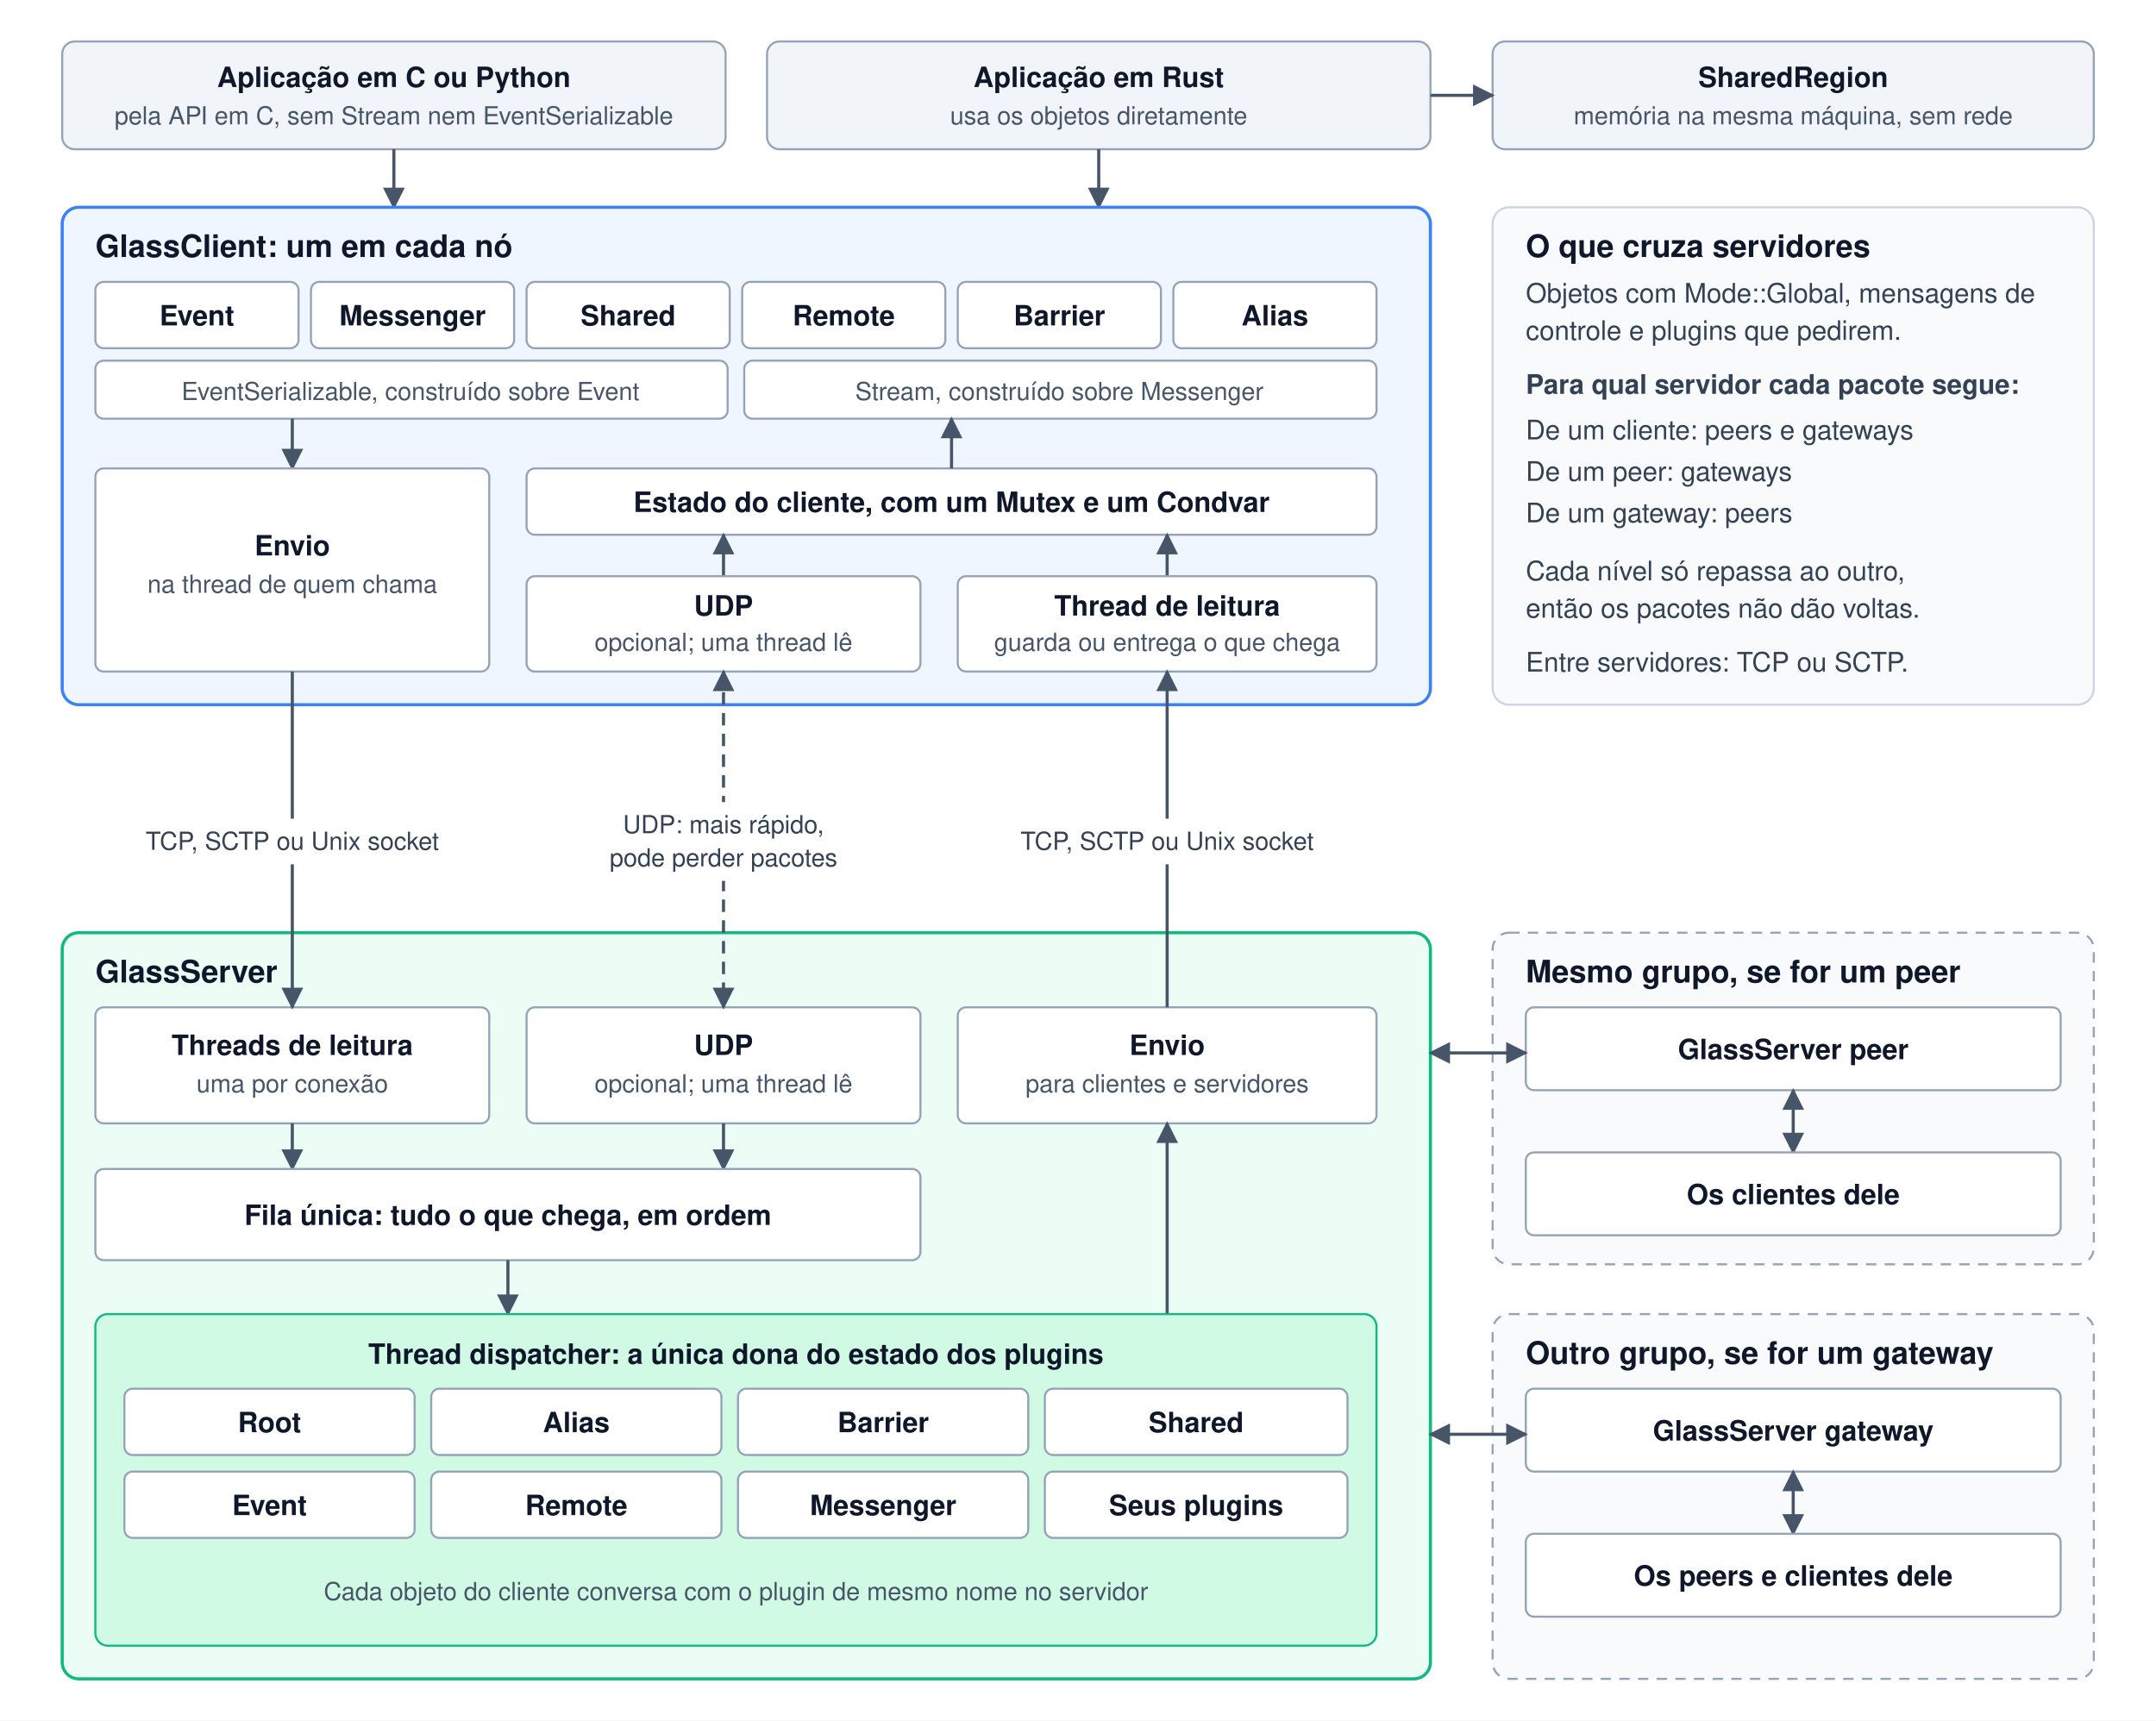
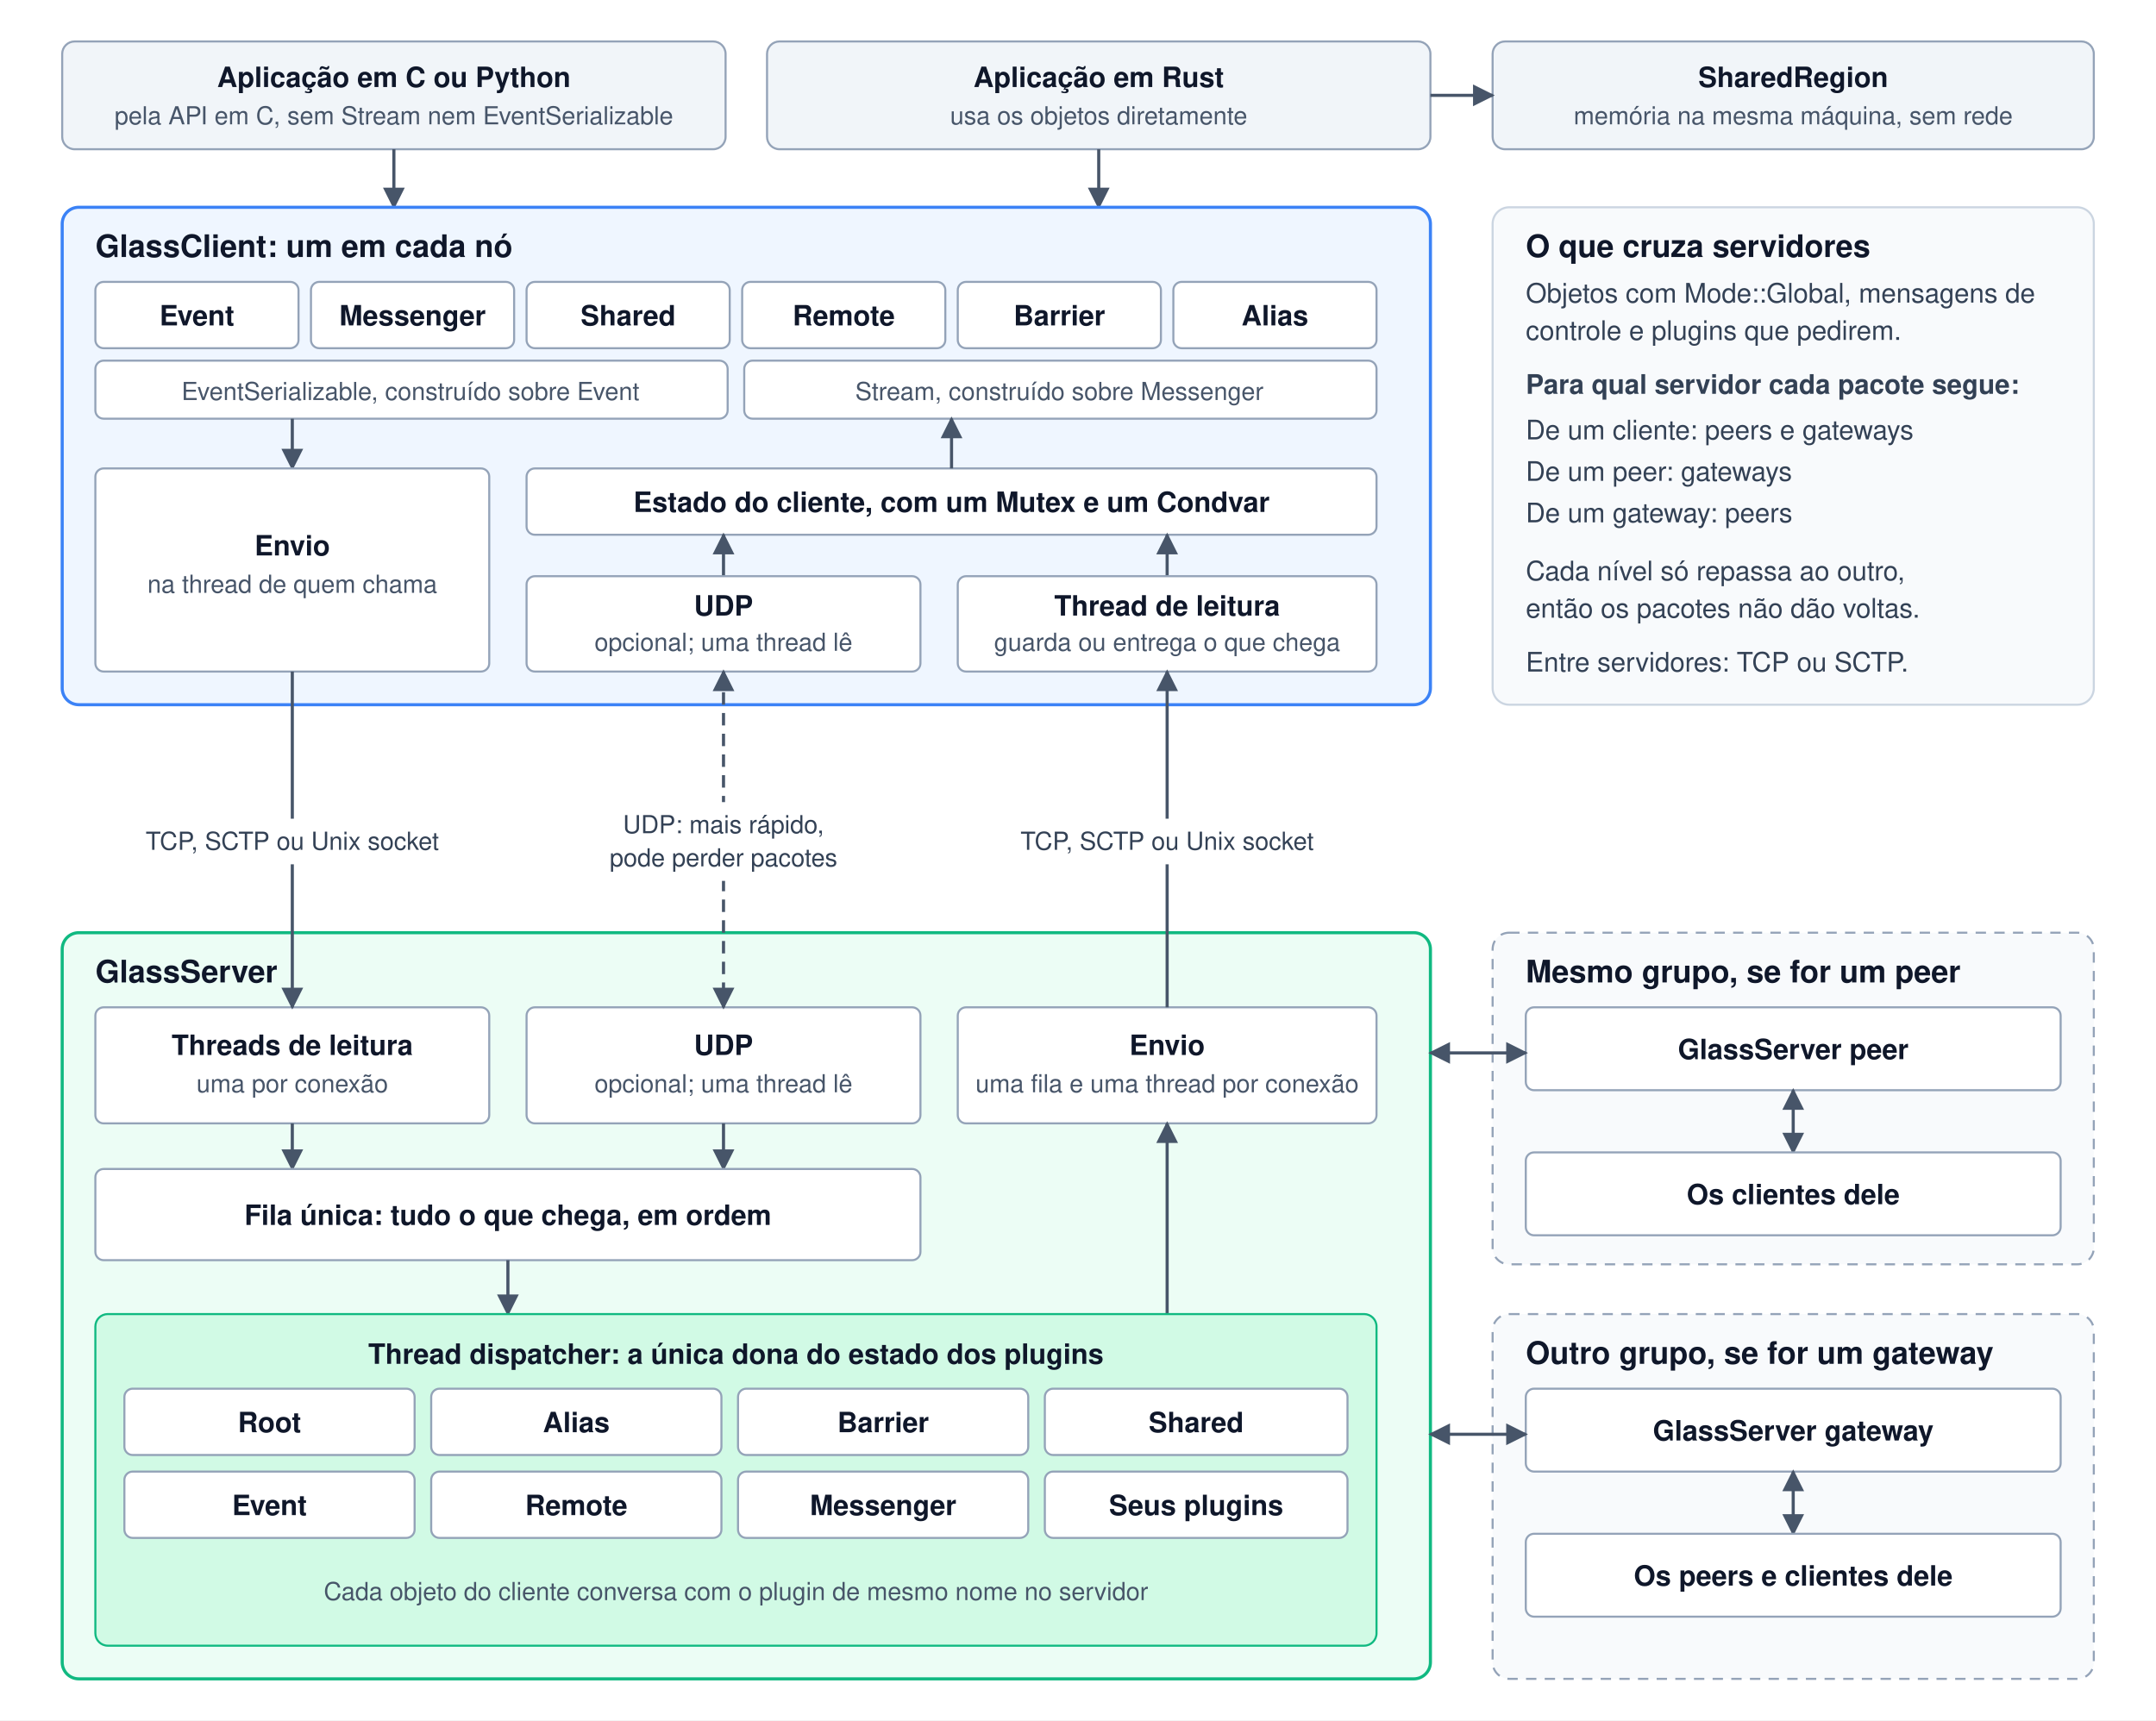
<svg xmlns="http://www.w3.org/2000/svg" viewBox="0 0 1040 830" width="1040" height="830" role="img" aria-labelledby="title desc" font-family="Segoe UI, Helvetica, Arial, sans-serif">
  <defs>
    <marker id="arrow" viewBox="0 0 10 10" refX="9" refY="5" markerWidth="7" markerHeight="7" orient="auto-start-reverse">
      <path d="M0 0 L10 5 L0 10 z" fill="#475569" />
    </marker>
    <style>
      .title { font-size: 15px; font-weight: 600; fill: #0f172a; }
      .name { font-size: 13.5px; font-weight: 600; fill: #0f172a; text-anchor: middle; }
      .sub { font-size: 12px; fill: #475569; text-anchor: middle; }
      .note { font-size: 13px; fill: #334155; }
      .label { font-size: 12px; fill: #334155; text-anchor: middle; }
      .box { fill: #ffffff; stroke: #94a3b8; stroke-width: 1; }
      .app { fill: #f1f5f9; stroke: #94a3b8; stroke-width: 1; }
      .client { fill: #eff6ff; stroke: #3b82f6; stroke-width: 1.5; }
      .server { fill: #ecfdf5; stroke: #10b981; stroke-width: 1.5; }
      .dispatcher { fill: #d1fae5; stroke: #10b981; stroke-width: 1; }
      .other { fill: #f8fafc; stroke: #94a3b8; stroke-width: 1; stroke-dasharray: 5 4; }
      .line { fill: none; stroke: #475569; stroke-width: 1.5; }
      .dashed { stroke-dasharray: 6 4; }
    </style>
  </defs>
  <rect width="1040" height="830" fill="#ffffff" />
  <rect class="app" x="30" y="20" width="320" height="52" rx="6" />
  <text class="name" x="190" y="42">Aplicação em C ou Python</text>
  <text class="sub" x="190" y="60">pela API em C, sem Stream nem EventSerializable</text>
  <rect class="app" x="370" y="20" width="320" height="52" rx="6" />
  <text class="name" x="530" y="42">Aplicação em Rust</text>
  <text class="sub" x="530" y="60">usa os objetos diretamente</text>
  <path class="line" marker-end="url(#arrow)" d="M190 72 V100" />
  <path class="line" marker-end="url(#arrow)" d="M530 72 V100" />
  <rect class="app" x="720" y="20" width="290" height="52" rx="6" />
  <text class="name" x="865" y="42">SharedRegion</text>
  <text class="sub" x="865" y="60">memória na mesma máquina, sem rede</text>
  <path class="line" marker-end="url(#arrow)" d="M690 46 H720" />
  <rect class="client" x="30" y="100" width="660" height="240" rx="8" />
  <text class="title" x="46" y="124">GlassClient: um em cada nó</text>
  <g>
    <rect class="box" x="46" y="136" width="98" height="32" rx="4" />
    <text class="name" x="95" y="157">Event</text>
    <rect class="box" x="150" y="136" width="98" height="32" rx="4" />
    <text class="name" x="199" y="157">Messenger</text>
    <rect class="box" x="254" y="136" width="98" height="32" rx="4" />
    <text class="name" x="303" y="157">Shared</text>
    <rect class="box" x="358" y="136" width="98" height="32" rx="4" />
    <text class="name" x="407" y="157">Remote</text>
    <rect class="box" x="462" y="136" width="98" height="32" rx="4" />
    <text class="name" x="511" y="157">Barrier</text>
    <rect class="box" x="566" y="136" width="98" height="32" rx="4" />
    <text class="name" x="615" y="157">Alias</text>
    <rect class="box" x="46" y="174" width="305" height="28" rx="4" />
    <text class="sub" x="198" y="193">EventSerializable, construído sobre Event</text>
    <rect class="box" x="359" y="174" width="305" height="28" rx="4" />
    <text class="sub" x="511" y="193">Stream, construído sobre Messenger</text>
  </g>
  <rect class="box" x="254" y="226" width="410" height="32" rx="4" />
  <text class="name" x="459" y="247">Estado do cliente, com um Mutex e um Condvar</text>
  <path class="line" marker-end="url(#arrow)" d="M141 202 V226" />
  <path class="line" marker-end="url(#arrow)" d="M459 226 V202" />
  <path class="line" marker-end="url(#arrow)" d="M349 278 V258" />
  <path class="line" marker-end="url(#arrow)" d="M563 278 V258" />
  <rect class="box" x="46" y="226" width="190" height="98" rx="4" />
  <text class="name" x="141" y="268">Envio</text>
  <text class="sub" x="141" y="286">na thread de quem chama</text>
  <rect class="box" x="254" y="278" width="190" height="46" rx="4" />
  <text class="name" x="349" y="297">UDP</text>
  <text class="sub" x="349" y="314">opcional; uma thread lê</text>
  <rect class="box" x="462" y="278" width="202" height="46" rx="4" />
  <text class="name" x="563" y="297">Thread de leitura</text>
  <text class="sub" x="563" y="314">guarda ou entrega o que chega</text>
  <rect class="server" x="30" y="450" width="660" height="360" rx="8" />
  <text class="title" x="46" y="474">GlassServer</text>
  <rect class="box" x="46" y="486" width="190" height="56" rx="4" />
  <text class="name" x="141" y="509">Threads de leitura</text>
  <text class="sub" x="141" y="527">uma por conexão</text>
  <rect class="box" x="254" y="486" width="190" height="56" rx="4" />
  <text class="name" x="349" y="509">UDP</text>
  <text class="sub" x="349" y="527">opcional; uma thread lê</text>
  <rect class="box" x="462" y="486" width="202" height="56" rx="4" />
  <text class="name" x="563" y="509">Envio</text>
-   <text class="sub" x="563" y="527">para clientes e servidores</text>
+   <text class="sub" x="563" y="527">uma fila e uma thread por conexão</text>
  <path class="line" marker-end="url(#arrow)" d="M141 542 V564" />
  <path class="line" marker-end="url(#arrow)" d="M349 542 V564" />
  <rect class="box" x="46" y="564" width="398" height="44" rx="4" />
  <text class="name" x="245" y="591">Fila única: tudo o que chega, em ordem</text>
  <path class="line" marker-end="url(#arrow)" d="M245 608 V634" />
  <path class="line" marker-end="url(#arrow)" d="M563 634 V542" />
  <rect class="dispatcher" x="46" y="634" width="618" height="160" rx="6" />
  <text class="name" x="355" y="658">Thread dispatcher: a única dona do estado dos plugins</text>
  <g>
    <rect class="box" x="60" y="670" width="140" height="32" rx="4" />
    <text class="name" x="130" y="691">Root</text>
    <rect class="box" x="208" y="670" width="140" height="32" rx="4" />
    <text class="name" x="278" y="691">Alias</text>
    <rect class="box" x="356" y="670" width="140" height="32" rx="4" />
    <text class="name" x="426" y="691">Barrier</text>
    <rect class="box" x="504" y="670" width="146" height="32" rx="4" />
    <text class="name" x="577" y="691">Shared</text>
    <rect class="box" x="60" y="710" width="140" height="32" rx="4" />
    <text class="name" x="130" y="731">Event</text>
    <rect class="box" x="208" y="710" width="140" height="32" rx="4" />
    <text class="name" x="278" y="731">Remote</text>
    <rect class="box" x="356" y="710" width="140" height="32" rx="4" />
    <text class="name" x="426" y="731">Messenger</text>
    <rect class="box" x="504" y="710" width="146" height="32" rx="4" />
    <text class="name" x="577" y="731">Seus plugins</text>
  </g>
  <text class="sub" x="355" y="772">Cada objeto do cliente conversa com o plugin de mesmo nome no servidor</text>
  <path class="line" marker-end="url(#arrow)" d="M141 324 V486" />
  <path class="line dashed" marker-start="url(#arrow)" marker-end="url(#arrow)" d="M349 324 V486" />
  <path class="line" marker-end="url(#arrow)" d="M563 486 V324" />
  <rect x="56" y="395" width="170" height="22" fill="#ffffff" />
  <text class="label" x="141" y="410">TCP, SCTP ou Unix socket</text>
  <rect x="274" y="387" width="150" height="38" fill="#ffffff" />
  <text class="label" x="349" y="402">UDP: mais rápido,</text>
  <text class="label" x="349" y="418">pode perder pacotes</text>
  <rect x="478" y="395" width="170" height="22" fill="#ffffff" />
  <text class="label" x="563" y="410">TCP, SCTP ou Unix socket</text>
  <rect x="720" y="100" width="290" height="240" rx="8" fill="#f8fafc" stroke="#cbd5e1" />
  <text class="title" x="736" y="124">O que cruza servidores</text>
  <text class="note" x="736" y="146">Objetos com Mode::Global, mensagens de</text>
  <text class="note" x="736" y="164">controle e plugins que pedirem.</text>
  <text class="note" x="736" y="190" font-weight="600">Para qual servidor cada pacote segue:</text>
  <text class="note" x="736" y="212">De um cliente: peers e gateways</text>
  <text class="note" x="736" y="232">De um peer: gateways</text>
  <text class="note" x="736" y="252">De um gateway: peers</text>
  <text class="note" x="736" y="280">Cada nível só repassa ao outro,</text>
  <text class="note" x="736" y="298">então os pacotes não dão voltas.</text>
  <text class="note" x="736" y="324">Entre servidores: TCP ou SCTP.</text>
  <rect class="other" x="720" y="450" width="290" height="160" rx="8" />
  <text class="title" x="736" y="474">Mesmo grupo, se for um peer</text>
  <rect class="box" x="736" y="486" width="258" height="40" rx="4" />
  <text class="name" x="865" y="511">GlassServer peer</text>
  <path class="line" marker-start="url(#arrow)" marker-end="url(#arrow)" d="M865 526 V556" />
  <rect class="box" x="736" y="556" width="258" height="40" rx="4" />
  <text class="name" x="865" y="581">Os clientes dele</text>
  <rect class="other" x="720" y="634" width="290" height="176" rx="8" />
  <text class="title" x="736" y="658">Outro grupo, se for um gateway</text>
  <rect class="box" x="736" y="670" width="258" height="40" rx="4" />
  <text class="name" x="865" y="695">GlassServer gateway</text>
  <path class="line" marker-start="url(#arrow)" marker-end="url(#arrow)" d="M865 710 V740" />
  <rect class="box" x="736" y="740" width="258" height="40" rx="4" />
  <text class="name" x="865" y="765">Os peers e clientes dele</text>
  <path class="line" marker-start="url(#arrow)" marker-end="url(#arrow)" d="M690 508 H736" />
  <path class="line" marker-start="url(#arrow)" marker-end="url(#arrow)" d="M690 692 H736" />
</svg>
